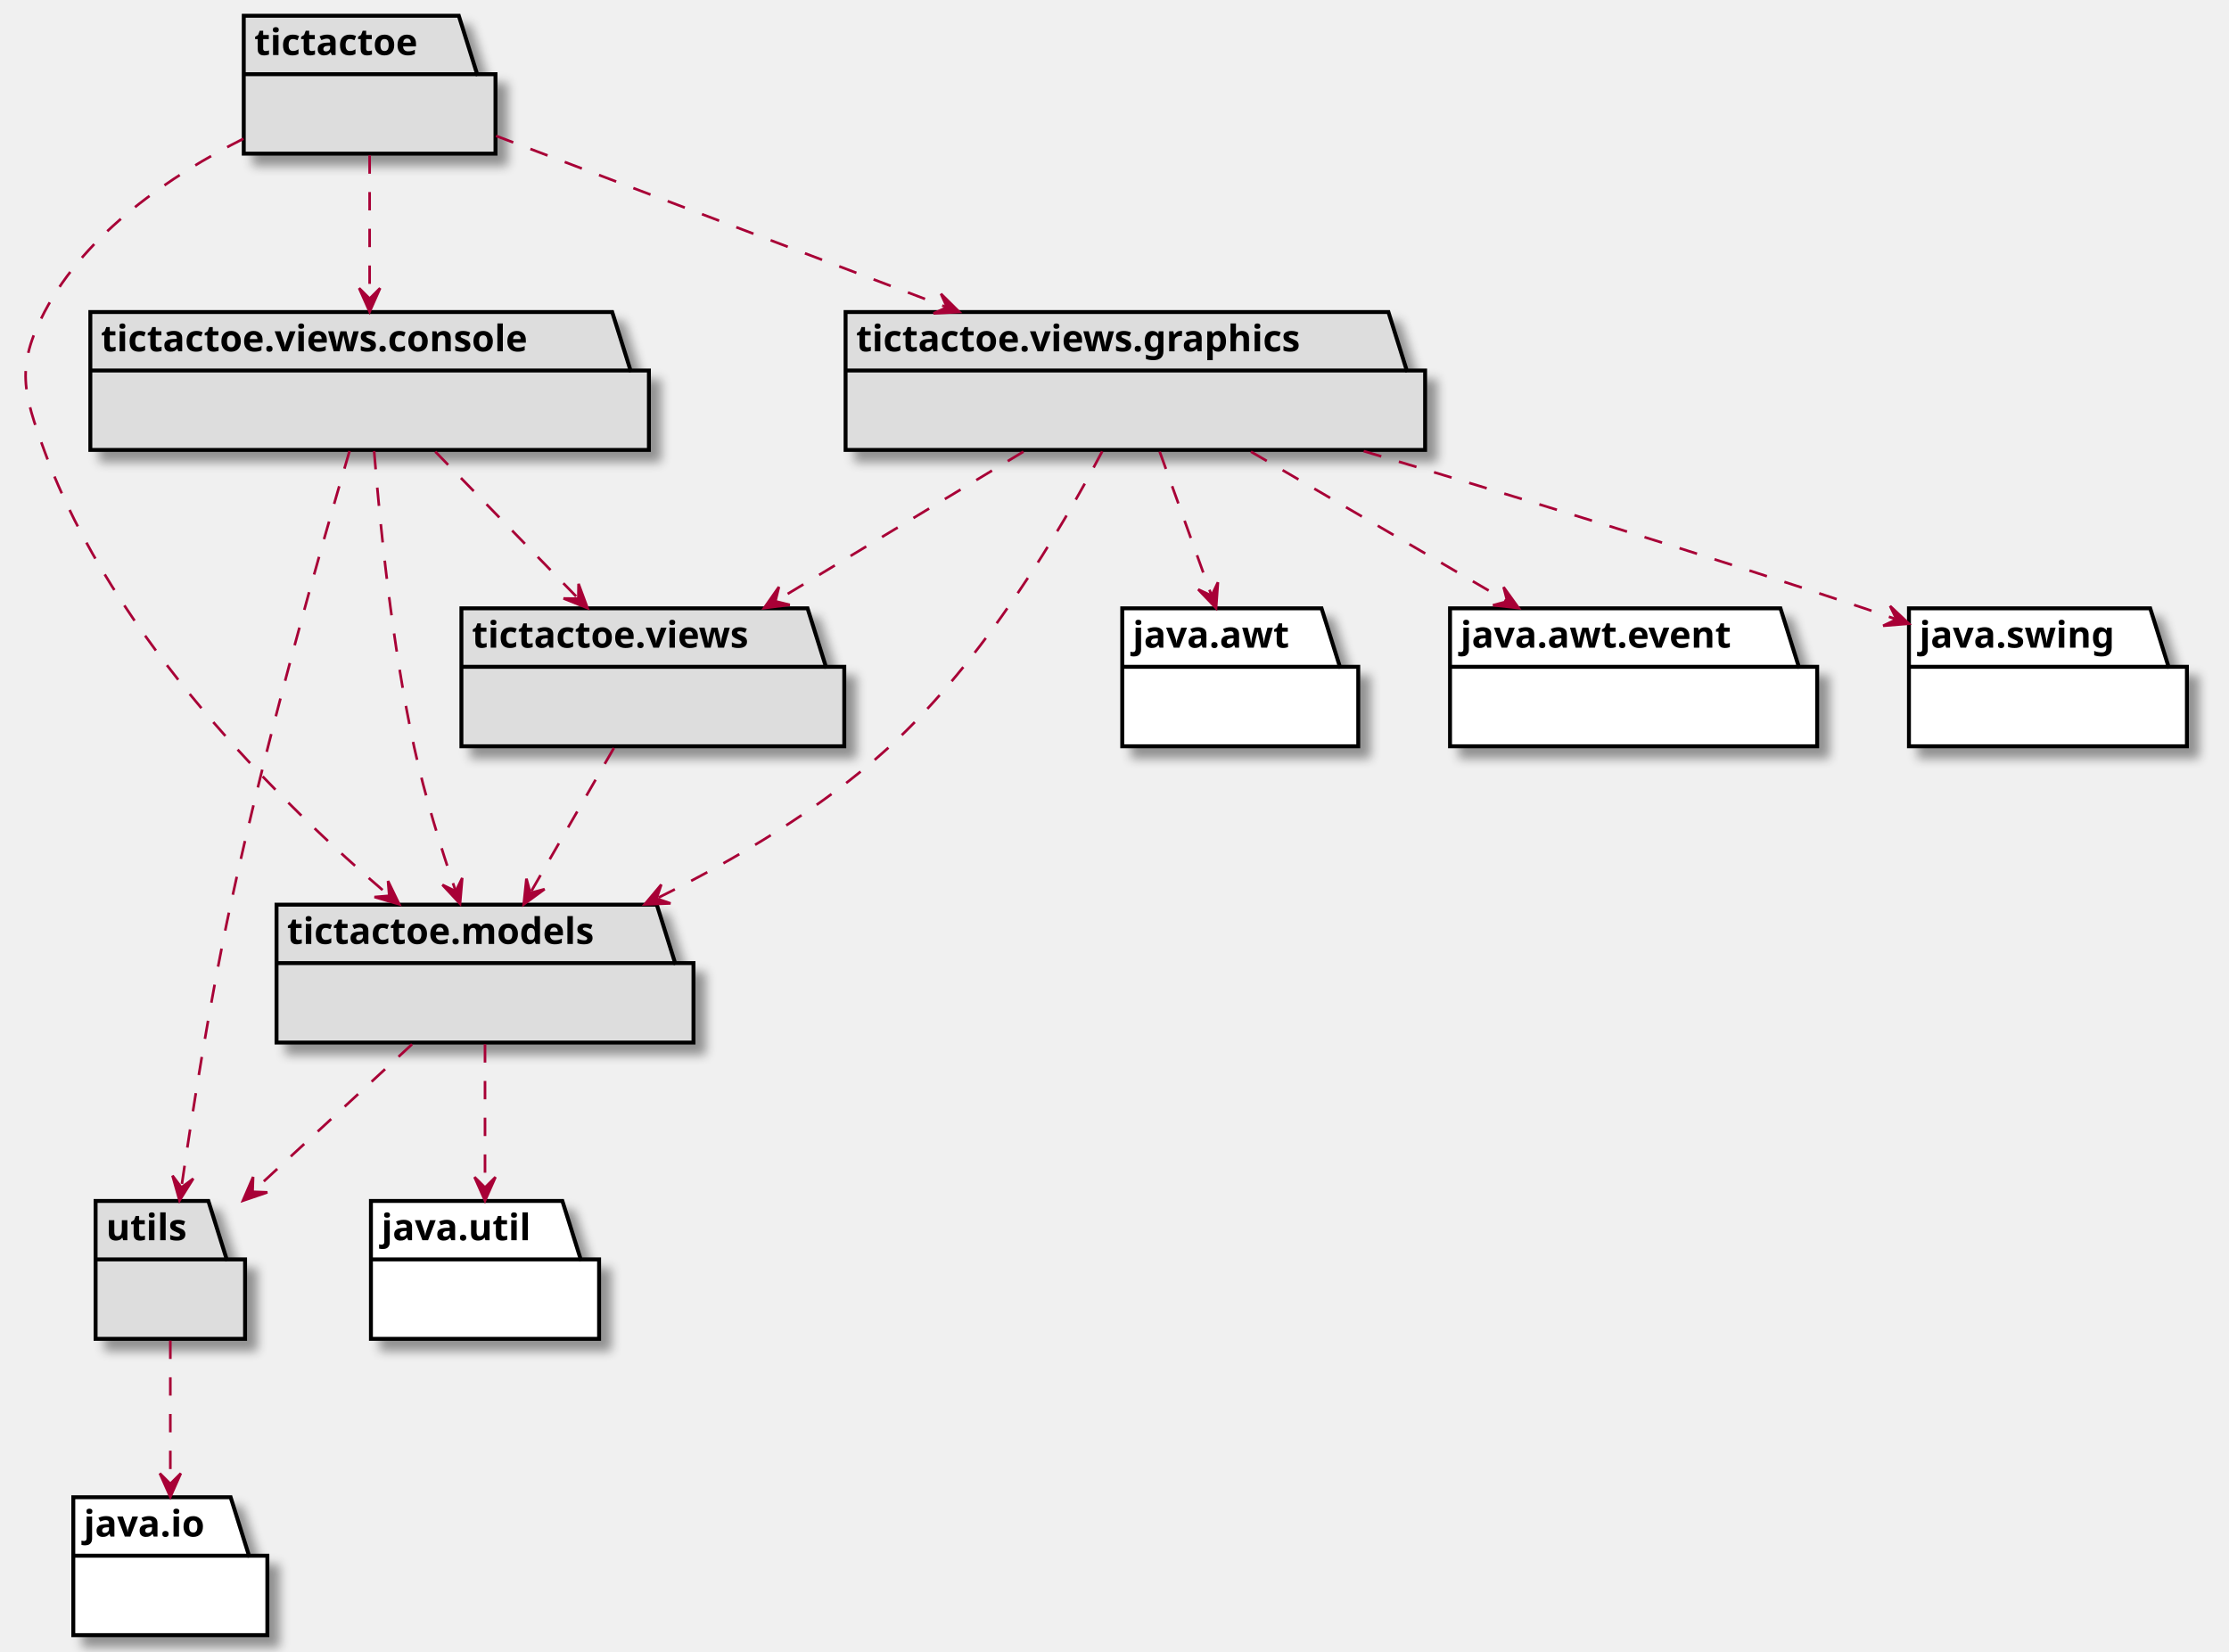
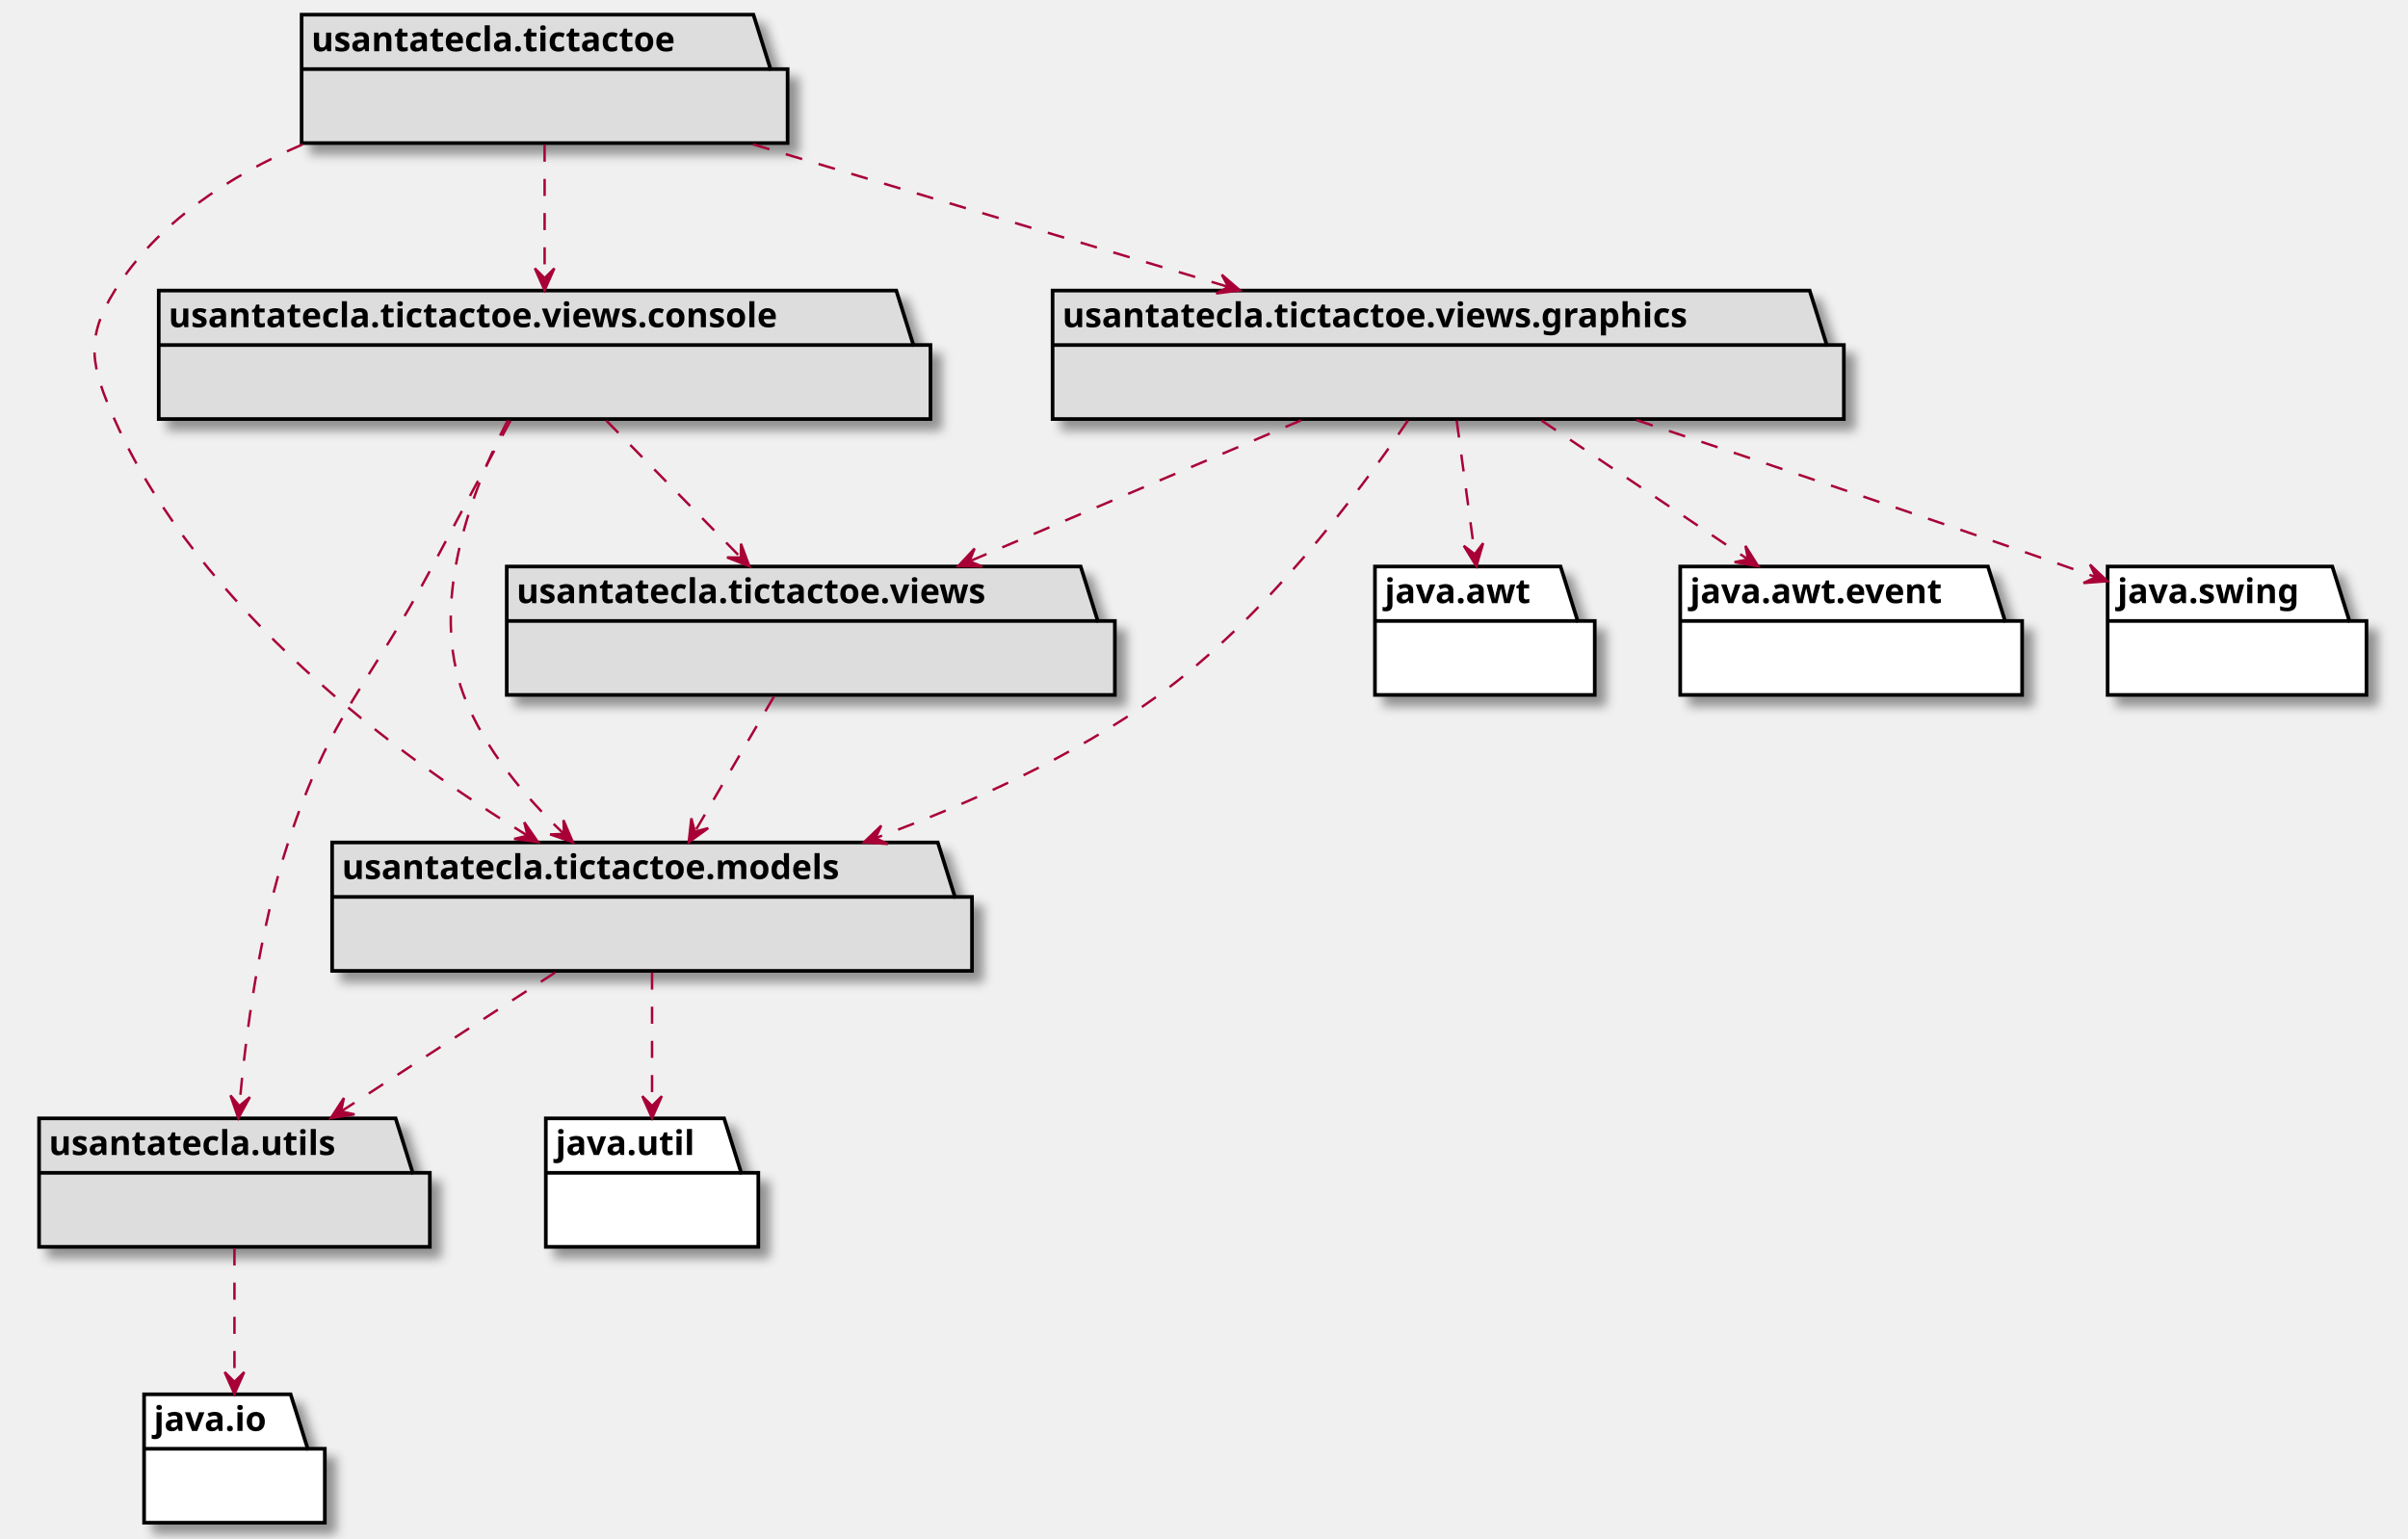
- <svg xmlns="http://www.w3.org/2000/svg" contentScriptType="application/ecmascript" contentStyleType="text/css" height="630px" preserveAspectRatio="none" style="width:850px;height:630px;" version="1.1" viewBox="0 0 850 630" width="850px" zoomAndPan="magnify">
+ <svg xmlns="http://www.w3.org/2000/svg" contentScriptType="application/ecmascript" contentStyleType="text/css" height="630px" preserveAspectRatio="none" style="width:986px;height:630px;" version="1.1" viewBox="0 0 986 630" width="986px" zoomAndPan="magnify">
  <defs>
-     <filter height="300%" id="f172ki37r6yud1" width="300%" x="-1" y="-1">
+     <filter height="300%" id="f8ho4uiquavj8" width="300%" x="-1" y="-1">
      <feGaussianBlur result="blurOut" stdDeviation="2.0" />
      <feColorMatrix in="blurOut" result="blurOut2" type="matrix" values="0 0 0 0 0 0 0 0 0 0 0 0 0 0 0 0 0 0 .4 0" />
      <feOffset dx="4.0" dy="4.0" in="blurOut2" result="blurOut3" />
      <feBlend in="SourceGraphic" in2="blurOut3" mode="normal" />
    </filter>
  </defs>
  <g>
-     <polygon fill="#DDDDDD" filter="url(#f172ki37r6yud1)" points="92.952,6,174.952,6,181.952,28.297,188.952,28.297,188.952,58.594,92.952,58.594,92.952,6" style="stroke: #000000; stroke-width: 1.5;" />
-     <line style="stroke: #000000; stroke-width: 1.5;" x1="92.952" x2="181.952" y1="28.297" y2="28.297" />
-     <text fill="#000000" font-family="sans-serif" font-size="14" font-weight="bold" lengthAdjust="spacingAndGlyphs" textLength="76" x="96.952" y="20.995">tictactoe</text>
-     <polygon fill="#DDDDDD" filter="url(#f172ki37r6yud1)" points="105.452,345,250.452,345,257.452,367.297,264.452,367.297,264.452,397.594,105.452,397.594,105.452,345" style="stroke: #000000; stroke-width: 1.5;" />
-     <line style="stroke: #000000; stroke-width: 1.5;" x1="105.452" x2="257.452" y1="367.297" y2="367.297" />
-     <text fill="#000000" font-family="sans-serif" font-size="14" font-weight="bold" lengthAdjust="spacingAndGlyphs" textLength="139" x="109.452" y="359.995">tictactoe.models</text>
-     <polygon fill="#DDDDDD" filter="url(#f172ki37r6yud1)" points="175.952,232,307.952,232,314.952,254.297,321.952,254.297,321.952,284.594,175.952,284.594,175.952,232" style="stroke: #000000; stroke-width: 1.5;" />
-     <line style="stroke: #000000; stroke-width: 1.5;" x1="175.952" x2="314.952" y1="254.297" y2="254.297" />
-     <text fill="#000000" font-family="sans-serif" font-size="14" font-weight="bold" lengthAdjust="spacingAndGlyphs" textLength="126" x="179.952" y="246.995">tictactoe.views</text>
-     <polygon fill="#DDDDDD" filter="url(#f172ki37r6yud1)" points="34.452,119,233.452,119,240.452,141.297,247.452,141.297,247.452,171.594,34.452,171.594,34.452,119" style="stroke: #000000; stroke-width: 1.5;" />
-     <line style="stroke: #000000; stroke-width: 1.5;" x1="34.452" x2="240.452" y1="141.297" y2="141.297" />
-     <text fill="#000000" font-family="sans-serif" font-size="14" font-weight="bold" lengthAdjust="spacingAndGlyphs" textLength="193" x="38.452" y="133.995">tictactoe.views.console</text>
-     <polygon fill="#DDDDDD" filter="url(#f172ki37r6yud1)" points="322.452,119,529.452,119,536.452,141.297,543.452,141.297,543.452,171.594,322.452,171.594,322.452,119" style="stroke: #000000; stroke-width: 1.5;" />
-     <line style="stroke: #000000; stroke-width: 1.5;" x1="322.452" x2="536.452" y1="141.297" y2="141.297" />
-     <text fill="#000000" font-family="sans-serif" font-size="14" font-weight="bold" lengthAdjust="spacingAndGlyphs" textLength="201" x="326.452" y="133.995">tictactoe.views.graphics</text>
-     <polygon fill="#FFFFFF" filter="url(#f172ki37r6yud1)" points="141.452,458,214.452,458,221.452,480.297,228.452,480.297,228.452,510.594,141.452,510.594,141.452,458" style="stroke: #000000; stroke-width: 1.5;" />
-     <line style="stroke: #000000; stroke-width: 1.5;" x1="141.452" x2="221.452" y1="480.297" y2="480.297" />
-     <text fill="#000000" font-family="sans-serif" font-size="14" font-weight="bold" lengthAdjust="spacingAndGlyphs" textLength="67" x="145.452" y="472.995">java.util</text>
-     <polygon fill="#FFFFFF" filter="url(#f172ki37r6yud1)" points="427.952,232,503.952,232,510.952,254.297,517.952,254.297,517.952,284.594,427.952,284.594,427.952,232" style="stroke: #000000; stroke-width: 1.5;" />
-     <line style="stroke: #000000; stroke-width: 1.5;" x1="427.952" x2="510.952" y1="254.297" y2="254.297" />
-     <text fill="#000000" font-family="sans-serif" font-size="14" font-weight="bold" lengthAdjust="spacingAndGlyphs" textLength="70" x="431.952" y="246.995">java.awt</text>
-     <polygon fill="#FFFFFF" filter="url(#f172ki37r6yud1)" points="552.952,232,678.952,232,685.952,254.297,692.952,254.297,692.952,284.594,552.952,284.594,552.952,232" style="stroke: #000000; stroke-width: 1.5;" />
-     <line style="stroke: #000000; stroke-width: 1.5;" x1="552.952" x2="685.952" y1="254.297" y2="254.297" />
-     <text fill="#000000" font-family="sans-serif" font-size="14" font-weight="bold" lengthAdjust="spacingAndGlyphs" textLength="120" x="556.952" y="246.995">java.awt.event</text>
-     <polygon fill="#FFFFFF" filter="url(#f172ki37r6yud1)" points="727.952,232,819.952,232,826.952,254.297,833.952,254.297,833.952,284.594,727.952,284.594,727.952,232" style="stroke: #000000; stroke-width: 1.5;" />
-     <line style="stroke: #000000; stroke-width: 1.5;" x1="727.952" x2="826.952" y1="254.297" y2="254.297" />
-     <text fill="#000000" font-family="sans-serif" font-size="14" font-weight="bold" lengthAdjust="spacingAndGlyphs" textLength="86" x="731.952" y="246.995">java.swing</text>
-     <polygon fill="#DDDDDD" filter="url(#f172ki37r6yud1)" points="36.452,458,79.452,458,86.452,480.297,93.452,480.297,93.452,510.594,36.452,510.594,36.452,458" style="stroke: #000000; stroke-width: 1.5;" />
-     <line style="stroke: #000000; stroke-width: 1.5;" x1="36.452" x2="86.452" y1="480.297" y2="480.297" />
-     <text fill="#000000" font-family="sans-serif" font-size="14" font-weight="bold" lengthAdjust="spacingAndGlyphs" textLength="37" x="40.452" y="472.995">utils</text>
-     <polygon fill="#FFFFFF" filter="url(#f172ki37r6yud1)" points="27.952,571,87.952,571,94.952,593.297,101.952,593.297,101.952,623.594,27.952,623.594,27.952,571" style="stroke: #000000; stroke-width: 1.5;" />
-     <line style="stroke: #000000; stroke-width: 1.5;" x1="27.952" x2="94.952" y1="593.297" y2="593.297" />
-     <text fill="#000000" font-family="sans-serif" font-size="14" font-weight="bold" lengthAdjust="spacingAndGlyphs" textLength="54" x="31.952" y="585.995">java.io</text>
-     <path d="M92.838,52.896 C65.221,66.829 32.94,88.556 16.952,119 C6,139.855 8.849,149.882 16.952,172 C43.057,243.252 107.302,306.508 148.352,341.554 " fill="none" id="tictactoe-to-tictactoe.models" style="stroke: #A80036; stroke-width: 1.0; stroke-dasharray: 7.0,7.0;" />
-     <polygon fill="#A80036" points="152.25,344.857,147.969,335.987,148.435,341.625,142.798,342.091,152.25,344.857" style="stroke: #A80036; stroke-width: 1.0;" />
-     <path d="M140.952,59.245 C140.952,75.496 140.952,96.579 140.952,113.714 " fill="none" id="tictactoe-to-tictactoe.views.console" style="stroke: #A80036; stroke-width: 1.0; stroke-dasharray: 7.0,7.0;" />
-     <polygon fill="#A80036" points="140.952,118.895,144.952,109.895,140.952,113.895,136.952,109.895,140.952,118.895" style="stroke: #A80036; stroke-width: 1.0;" />
-     <path d="M189.17,51.829 C235.948,69.612 307.512,96.816 361.021,117.156 " fill="none" id="tictactoe-to-tictactoe.views.graphics" style="stroke: #A80036; stroke-width: 1.0; stroke-dasharray: 7.0,7.0;" />
-     <polygon fill="#A80036" points="365.815,118.979,358.822,112.044,361.141,117.203,355.981,119.522,365.815,118.979" style="stroke: #A80036; stroke-width: 1.0;" />
-     <path d="M166.001,172.245 C182.222,188.916 203.391,210.673 220.283,228.035 " fill="none" id="tictactoe.views.console-to-tictactoe.views" style="stroke: #A80036; stroke-width: 1.0; stroke-dasharray: 7.0,7.0;" />
-     <polygon fill="#A80036" points="224.039,231.895,220.628,222.656,220.552,228.312,214.895,228.235,224.039,231.895" style="stroke: #A80036; stroke-width: 1.0;" />
-     <path d="M390.276,172.245 C362.06,189.266 325.055,211.59 295.99,229.124 " fill="none" id="tictactoe.views.graphics-to-tictactoe.views" style="stroke: #A80036; stroke-width: 1.0; stroke-dasharray: 7.0,7.0;" />
-     <polygon fill="#A80036" points="291.396,231.895,301.169,230.671,295.678,229.312,297.036,223.821,291.396,231.895" style="stroke: #A80036; stroke-width: 1.0;" />
-     <path d="M442.229,172.245 C448.136,188.636 455.814,209.943 462.017,227.156 " fill="none" id="tictactoe.views.graphics-to-java.awt" style="stroke: #A80036; stroke-width: 1.0; stroke-dasharray: 7.0,7.0;" />
-     <polygon fill="#A80036" points="463.725,231.895,464.439,222.072,462.031,227.191,456.912,224.783,463.725,231.895" style="stroke: #A80036; stroke-width: 1.0;" />
-     <path d="M477.019,172.245 C506.275,189.336 544.681,211.773 574.75,229.34 " fill="none" id="tictactoe.views.graphics-to-java.awt.event" style="stroke: #A80036; stroke-width: 1.0; stroke-dasharray: 7.0,7.0;" />
-     <polygon fill="#A80036" points="579.123,231.895,573.371,223.9,574.806,229.372,569.335,230.808,579.123,231.895" style="stroke: #A80036; stroke-width: 1.0;" />
-     <path d="M520.029,172.038 C575.009,188.469 647.404,210.669 710.952,232 C714.918,233.331 718.999,234.733 723.103,236.167 " fill="none" id="tictactoe.views.graphics-to-java.swing" style="stroke: #A80036; stroke-width: 1.0; stroke-dasharray: 7.0,7.0;" />
-     <polygon fill="#A80036" points="727.925,237.862,720.761,231.103,723.208,236.203,718.108,238.65,727.925,237.862" style="stroke: #A80036; stroke-width: 1.0;" />
-     <path d="M184.952,398.245 C184.952,414.496 184.952,435.579 184.952,452.714 " fill="none" id="tictactoe.models-to-java.util" style="stroke: #A80036; stroke-width: 1.0; stroke-dasharray: 7.0,7.0;" />
-     <polygon fill="#A80036" points="184.952,457.895,188.952,448.895,184.952,452.895,180.952,448.895,184.952,457.895" style="stroke: #A80036; stroke-width: 1.0;" />
-     <path codeLine="19" d="M157.12,398.245 C138.945,415.056 115.18,437.039 96.334,454.472 " fill="none" id="tictactoe.models-to-utils" style="stroke: #A80036; stroke-width: 1.0; stroke-dasharray: 7.0,7.0;" />
-     <polygon fill="#A80036" points="92.633,457.895,101.956,454.719,96.303,454.5,96.523,448.847,92.633,457.895" style="stroke: #A80036; stroke-width: 1.0;" />
-     <path codeLine="20" d="M133.296,172.004 C122.203,209.603 101.508,282.243 87.952,345 C80.007,381.783 73.279,424.574 69.191,452.748 " fill="none" id="tictactoe.views.console-to-utils" style="stroke: #A80036; stroke-width: 1.0; stroke-dasharray: 7.0,7.0;" />
-     <polygon fill="#A80036" points="68.458,457.833,73.701,449.495,69.171,452.884,65.782,448.355,68.458,457.833" style="stroke: #A80036; stroke-width: 1.0;" />
-     <path d="M234.108,285.245 C224.657,301.636 212.372,322.943 202.447,340.156 " fill="none" id="tictactoe.views-to-tictactoe.models" style="stroke: #A80036; stroke-width: 1.0; stroke-dasharray: 7.0,7.0;" />
-     <polygon fill="#A80036" points="199.715,344.895,207.677,339.098,202.214,340.564,200.747,335.1,199.715,344.895" style="stroke: #A80036; stroke-width: 1.0;" />
-     <path d="M142.671,172.008 C144.882,199.975 149.488,246.058 157.952,285 C161.966,303.472 168.248,323.659 173.742,339.776 " fill="none" id="tictactoe.views.console-to-tictactoe.models" style="stroke: #A80036; stroke-width: 1.0; stroke-dasharray: 7.0,7.0;" />
-     <polygon fill="#A80036" points="175.419,344.641,176.269,334.829,173.791,339.914,168.706,337.435,175.419,344.641" style="stroke: #A80036; stroke-width: 1.0;" />
-     <path d="M420.32,172.133 C404.553,202.116 375.197,251.86 338.952,285 C313.137,308.602 279.648,328.182 250.495,342.622 " fill="none" id="tictactoe.views.graphics-to-tictactoe.models" style="stroke: #A80036; stroke-width: 1.0; stroke-dasharray: 7.0,7.0;" />
-     <polygon fill="#A80036" points="245.855,344.895,255.697,344.527,250.345,342.695,252.177,337.343,245.855,344.895" style="stroke: #A80036; stroke-width: 1.0;" />
-     <path d="M64.952,511.245 C64.952,527.496 64.952,548.58 64.952,565.714 " fill="none" id="utils-to-java.io" style="stroke: #A80036; stroke-width: 1.0; stroke-dasharray: 7.0,7.0;" />
-     <polygon fill="#A80036" points="64.952,570.895,68.952,561.895,64.952,565.895,60.952,561.895,64.952,570.895" style="stroke: #A80036; stroke-width: 1.0;" />
+     <polygon fill="#DDDDDD" filter="url(#f8ho4uiquavj8)" points="123.5,6,308.5,6,315.5,28.297,322.5,28.297,322.5,58.594,123.5,58.594,123.5,6" style="stroke: #000000; stroke-width: 1.5;" />
+     <line style="stroke: #000000; stroke-width: 1.5;" x1="123.5" x2="315.5" y1="28.297" y2="28.297" />
+     <text fill="#000000" font-family="sans-serif" font-size="14" font-weight="bold" lengthAdjust="spacingAndGlyphs" textLength="179" x="127.5" y="20.995">usantatecla.tictactoe</text>
+     <polygon fill="#DDDDDD" filter="url(#f8ho4uiquavj8)" points="136,345,384,345,391,367.297,398,367.297,398,397.594,136,397.594,136,345" style="stroke: #000000; stroke-width: 1.5;" />
+     <line style="stroke: #000000; stroke-width: 1.5;" x1="136" x2="391" y1="367.297" y2="367.297" />
+     <text fill="#000000" font-family="sans-serif" font-size="14" font-weight="bold" lengthAdjust="spacingAndGlyphs" textLength="242" x="140" y="359.995">usantatecla.tictactoe.models</text>
+     <polygon fill="#DDDDDD" filter="url(#f8ho4uiquavj8)" points="207.5,232,442.5,232,449.5,254.297,456.5,254.297,456.5,284.594,207.5,284.594,207.5,232" style="stroke: #000000; stroke-width: 1.5;" />
+     <line style="stroke: #000000; stroke-width: 1.5;" x1="207.5" x2="449.5" y1="254.297" y2="254.297" />
+     <text fill="#000000" font-family="sans-serif" font-size="14" font-weight="bold" lengthAdjust="spacingAndGlyphs" textLength="229" x="211.5" y="246.995">usantatecla.tictactoe.views</text>
+     <polygon fill="#DDDDDD" filter="url(#f8ho4uiquavj8)" points="65,119,367,119,374,141.297,381,141.297,381,171.594,65,171.594,65,119" style="stroke: #000000; stroke-width: 1.5;" />
+     <line style="stroke: #000000; stroke-width: 1.5;" x1="65" x2="374" y1="141.297" y2="141.297" />
+     <text fill="#000000" font-family="sans-serif" font-size="14" font-weight="bold" lengthAdjust="spacingAndGlyphs" textLength="296" x="69" y="133.995">usantatecla.tictactoe.views.console</text>
+     <polygon fill="#DDDDDD" filter="url(#f8ho4uiquavj8)" points="431,119,741,119,748,141.297,755,141.297,755,171.594,431,171.594,431,119" style="stroke: #000000; stroke-width: 1.5;" />
+     <line style="stroke: #000000; stroke-width: 1.5;" x1="431" x2="748" y1="141.297" y2="141.297" />
+     <text fill="#000000" font-family="sans-serif" font-size="14" font-weight="bold" lengthAdjust="spacingAndGlyphs" textLength="304" x="435" y="133.995">usantatecla.tictactoe.views.graphics</text>
+     <polygon fill="#DDDDDD" filter="url(#f8ho4uiquavj8)" points="16,458,162,458,169,480.297,176,480.297,176,510.594,16,510.594,16,458" style="stroke: #000000; stroke-width: 1.5;" />
+     <line style="stroke: #000000; stroke-width: 1.5;" x1="16" x2="169" y1="480.297" y2="480.297" />
+     <text fill="#000000" font-family="sans-serif" font-size="14" font-weight="bold" lengthAdjust="spacingAndGlyphs" textLength="140" x="20" y="472.995">usantatecla.utils</text>
+     <polygon fill="#FFFFFF" filter="url(#f8ho4uiquavj8)" points="223.5,458,296.5,458,303.5,480.297,310.5,480.297,310.5,510.594,223.5,510.594,223.5,458" style="stroke: #000000; stroke-width: 1.5;" />
+     <line style="stroke: #000000; stroke-width: 1.5;" x1="223.5" x2="303.5" y1="480.297" y2="480.297" />
+     <text fill="#000000" font-family="sans-serif" font-size="14" font-weight="bold" lengthAdjust="spacingAndGlyphs" textLength="67" x="227.5" y="472.995">java.util</text>
+     <polygon fill="#FFFFFF" filter="url(#f8ho4uiquavj8)" points="563,232,639,232,646,254.297,653,254.297,653,284.594,563,284.594,563,232" style="stroke: #000000; stroke-width: 1.5;" />
+     <line style="stroke: #000000; stroke-width: 1.5;" x1="563" x2="646" y1="254.297" y2="254.297" />
+     <text fill="#000000" font-family="sans-serif" font-size="14" font-weight="bold" lengthAdjust="spacingAndGlyphs" textLength="70" x="567" y="246.995">java.awt</text>
+     <polygon fill="#FFFFFF" filter="url(#f8ho4uiquavj8)" points="688,232,814,232,821,254.297,828,254.297,828,284.594,688,284.594,688,232" style="stroke: #000000; stroke-width: 1.5;" />
+     <line style="stroke: #000000; stroke-width: 1.5;" x1="688" x2="821" y1="254.297" y2="254.297" />
+     <text fill="#000000" font-family="sans-serif" font-size="14" font-weight="bold" lengthAdjust="spacingAndGlyphs" textLength="120" x="692" y="246.995">java.awt.event</text>
+     <polygon fill="#FFFFFF" filter="url(#f8ho4uiquavj8)" points="863,232,955,232,962,254.297,969,254.297,969,284.594,863,284.594,863,232" style="stroke: #000000; stroke-width: 1.5;" />
+     <line style="stroke: #000000; stroke-width: 1.5;" x1="863" x2="962" y1="254.297" y2="254.297" />
+     <text fill="#000000" font-family="sans-serif" font-size="14" font-weight="bold" lengthAdjust="spacingAndGlyphs" textLength="86" x="867" y="246.995">java.swing</text>
+     <polygon fill="#FFFFFF" filter="url(#f8ho4uiquavj8)" points="59,571,119,571,126,593.297,133,593.297,133,623.594,59,623.594,59,571" style="stroke: #000000; stroke-width: 1.5;" />
+     <line style="stroke: #000000; stroke-width: 1.5;" x1="59" x2="126" y1="593.297" y2="593.297" />
+     <text fill="#000000" font-family="sans-serif" font-size="14" font-weight="bold" lengthAdjust="spacingAndGlyphs" textLength="54" x="63" y="585.995">java.io</text>
+     <path d="M123.889,59.153 C93.986,72.03 64.483,91.07 47,119 C34.502,138.966 37.43,150.476 47,172 C81.355,249.269 162.297,309.15 215.833,342.114 " fill="none" id="usantatecla.tictactoe-to-usantatecla.tictactoe.models" style="stroke: #A80036; stroke-width: 1.0; stroke-dasharray: 7.0,7.0;" />
+     <polygon fill="#A80036" points="220.282,344.831,214.682,336.729,216.014,342.227,210.516,343.558,220.282,344.831" style="stroke: #A80036; stroke-width: 1.0;" />
+     <path d="M223,59.245 C223,75.496 223,96.579 223,113.714 " fill="none" id="usantatecla.tictactoe-to-usantatecla.tictactoe.views.console" style="stroke: #A80036; stroke-width: 1.0; stroke-dasharray: 7.0,7.0;" />
+     <polygon fill="#A80036" points="223,118.895,227,109.895,223,113.895,219,109.895,223,118.895" style="stroke: #A80036; stroke-width: 1.0;" />
+     <path d="M308.35,59.105 C366.577,76.573 443.576,99.673 502.807,117.442 " fill="none" id="usantatecla.tictactoe-to-usantatecla.tictactoe.views.graphics" style="stroke: #A80036; stroke-width: 1.0; stroke-dasharray: 7.0,7.0;" />
+     <polygon fill="#A80036" points="507.759,118.928,500.289,112.51,502.97,117.491,497.989,120.172,507.759,118.928" style="stroke: #A80036; stroke-width: 1.0;" />
+     <path d="M248.281,172.245 C264.652,188.916 286.017,210.673 303.066,228.035 " fill="none" id="usantatecla.tictactoe.views.console-to-usantatecla.tictactoe.views" style="stroke: #A80036; stroke-width: 1.0; stroke-dasharray: 7.0,7.0;" />
+     <polygon fill="#A80036" points="306.856,231.895,303.404,222.671,303.353,228.327,297.696,228.276,306.856,231.895" style="stroke: #A80036; stroke-width: 1.0;" />
+     <path d="M532.794,172.105 C492.205,189.367 438.685,212.128 397.108,229.811 " fill="none" id="usantatecla.tictactoe.views.graphics-to-usantatecla.tictactoe.views" style="stroke: #A80036; stroke-width: 1.0; stroke-dasharray: 7.0,7.0;" />
+     <polygon fill="#A80036" points="392.355,231.832,402.203,231.99,396.956,229.875,399.071,224.629,392.355,231.832" style="stroke: #A80036; stroke-width: 1.0;" />
+     <path d="M596.479,172.245 C598.675,188.496 601.524,209.579 603.84,226.714 " fill="none" id="usantatecla.tictactoe.views.graphics-to-java.awt" style="stroke: #A80036; stroke-width: 1.0; stroke-dasharray: 7.0,7.0;" />
+     <polygon fill="#A80036" points="604.54,231.895,607.3,222.441,603.871,226.94,599.372,223.511,604.54,231.895" style="stroke: #A80036; stroke-width: 1.0;" />
+     <path d="M631.269,172.245 C656.467,189.196 689.482,211.406 715.497,228.907 " fill="none" id="usantatecla.tictactoe.views.graphics-to-java.awt.event" style="stroke: #A80036; stroke-width: 1.0; stroke-dasharray: 7.0,7.0;" />
+     <polygon fill="#A80036" points="719.938,231.895,714.704,223.552,715.79,229.104,710.238,230.189,719.938,231.895" style="stroke: #A80036; stroke-width: 1.0;" />
+     <path d="M670.111,172.038 C720.312,188.792 787.161,211.344 846,232 C849.947,233.386 854.014,234.828 858.108,236.291 " fill="none" id="usantatecla.tictactoe.views.graphics-to-java.swing" style="stroke: #A80036; stroke-width: 1.0; stroke-dasharray: 7.0,7.0;" />
+     <polygon fill="#A80036" points="862.921,238.016,855.799,231.213,858.214,236.328,853.099,238.744,862.921,238.016" style="stroke: #A80036; stroke-width: 1.0;" />
+     <path d="M267,398.245 C267,414.496 267,435.579 267,452.714 " fill="none" id="usantatecla.tictactoe.models-to-java.util" style="stroke: #A80036; stroke-width: 1.0; stroke-dasharray: 7.0,7.0;" />
+     <polygon fill="#A80036" points="267,457.895,271,448.895,267,452.895,263,448.895,267,457.895" style="stroke: #A80036; stroke-width: 1.0;" />
+     <path d="M227.339,398.245 C201.117,415.266 166.727,437.59 139.715,455.124 " fill="none" id="usantatecla.tictactoe.models-to-usantatecla.utils" style="stroke: #A80036; stroke-width: 1.0; stroke-dasharray: 7.0,7.0;" />
+     <polygon fill="#A80036" points="135.446,457.895,145.173,456.35,139.64,455.173,140.817,449.64,135.446,457.895" style="stroke: #A80036; stroke-width: 1.0;" />
+     <path d="M209.027,172.272 C199.866,189.217 187.657,211.894 177,232 C150.467,282.059 135.788,291.209 118,345 C106.127,380.906 100.562,424.23 98.022,452.75 " fill="none" id="usantatecla.tictactoe.views.console-to-usantatecla.utils" style="stroke: #A80036; stroke-width: 1.0; stroke-dasharray: 7.0,7.0;" />
+     <polygon fill="#A80036" points="97.582,457.898,102.334,449.271,98.008,452.916,94.363,448.59,97.582,457.898" style="stroke: #A80036; stroke-width: 1.0;" />
+     <path d="M316.924,285.245 C307.326,301.636 294.849,322.943 284.769,340.156 " fill="none" id="usantatecla.tictactoe.views-to-usantatecla.tictactoe.models" style="stroke: #A80036; stroke-width: 1.0; stroke-dasharray: 7.0,7.0;" />
+     <polygon fill="#A80036" points="281.994,344.895,289.993,339.15,284.521,340.58,283.09,335.107,281.994,344.895" style="stroke: #A80036; stroke-width: 1.0;" />
+     <path d="M207.914,172.127 C193.316,200.395 175.382,246.925 190,285 C198.316,306.662 214.938,326.269 230.617,341.225 " fill="none" id="usantatecla.tictactoe.views.console-to-usantatecla.tictactoe.models" style="stroke: #A80036; stroke-width: 1.0; stroke-dasharray: 7.0,7.0;" />
+     <polygon fill="#A80036" points="234.577,344.926,230.733,335.858,230.924,341.512,225.271,341.703,234.577,344.926" style="stroke: #A80036; stroke-width: 1.0;" />
+     <path d="M576.517,172.194 C555.812,202.699 517.663,253.409 474,285 C439.48,309.976 396.585,329.236 358.81,343.097 " fill="none" id="usantatecla.tictactoe.views.graphics-to-usantatecla.tictactoe.models" style="stroke: #A80036; stroke-width: 1.0; stroke-dasharray: 7.0,7.0;" />
+     <polygon fill="#A80036" points="353.754,344.931,363.579,345.621,358.454,343.225,360.849,338.101,353.754,344.931" style="stroke: #A80036; stroke-width: 1.0;" />
+     <path d="M96,511.245 C96,527.496 96,548.58 96,565.714 " fill="none" id="usantatecla.utils-to-java.io" style="stroke: #A80036; stroke-width: 1.0; stroke-dasharray: 7.0,7.0;" />
+     <polygon fill="#A80036" points="96,570.895,100,561.895,96,565.895,92,561.895,96,570.895" style="stroke: #A80036; stroke-width: 1.0;" />
  </g>
</svg>
